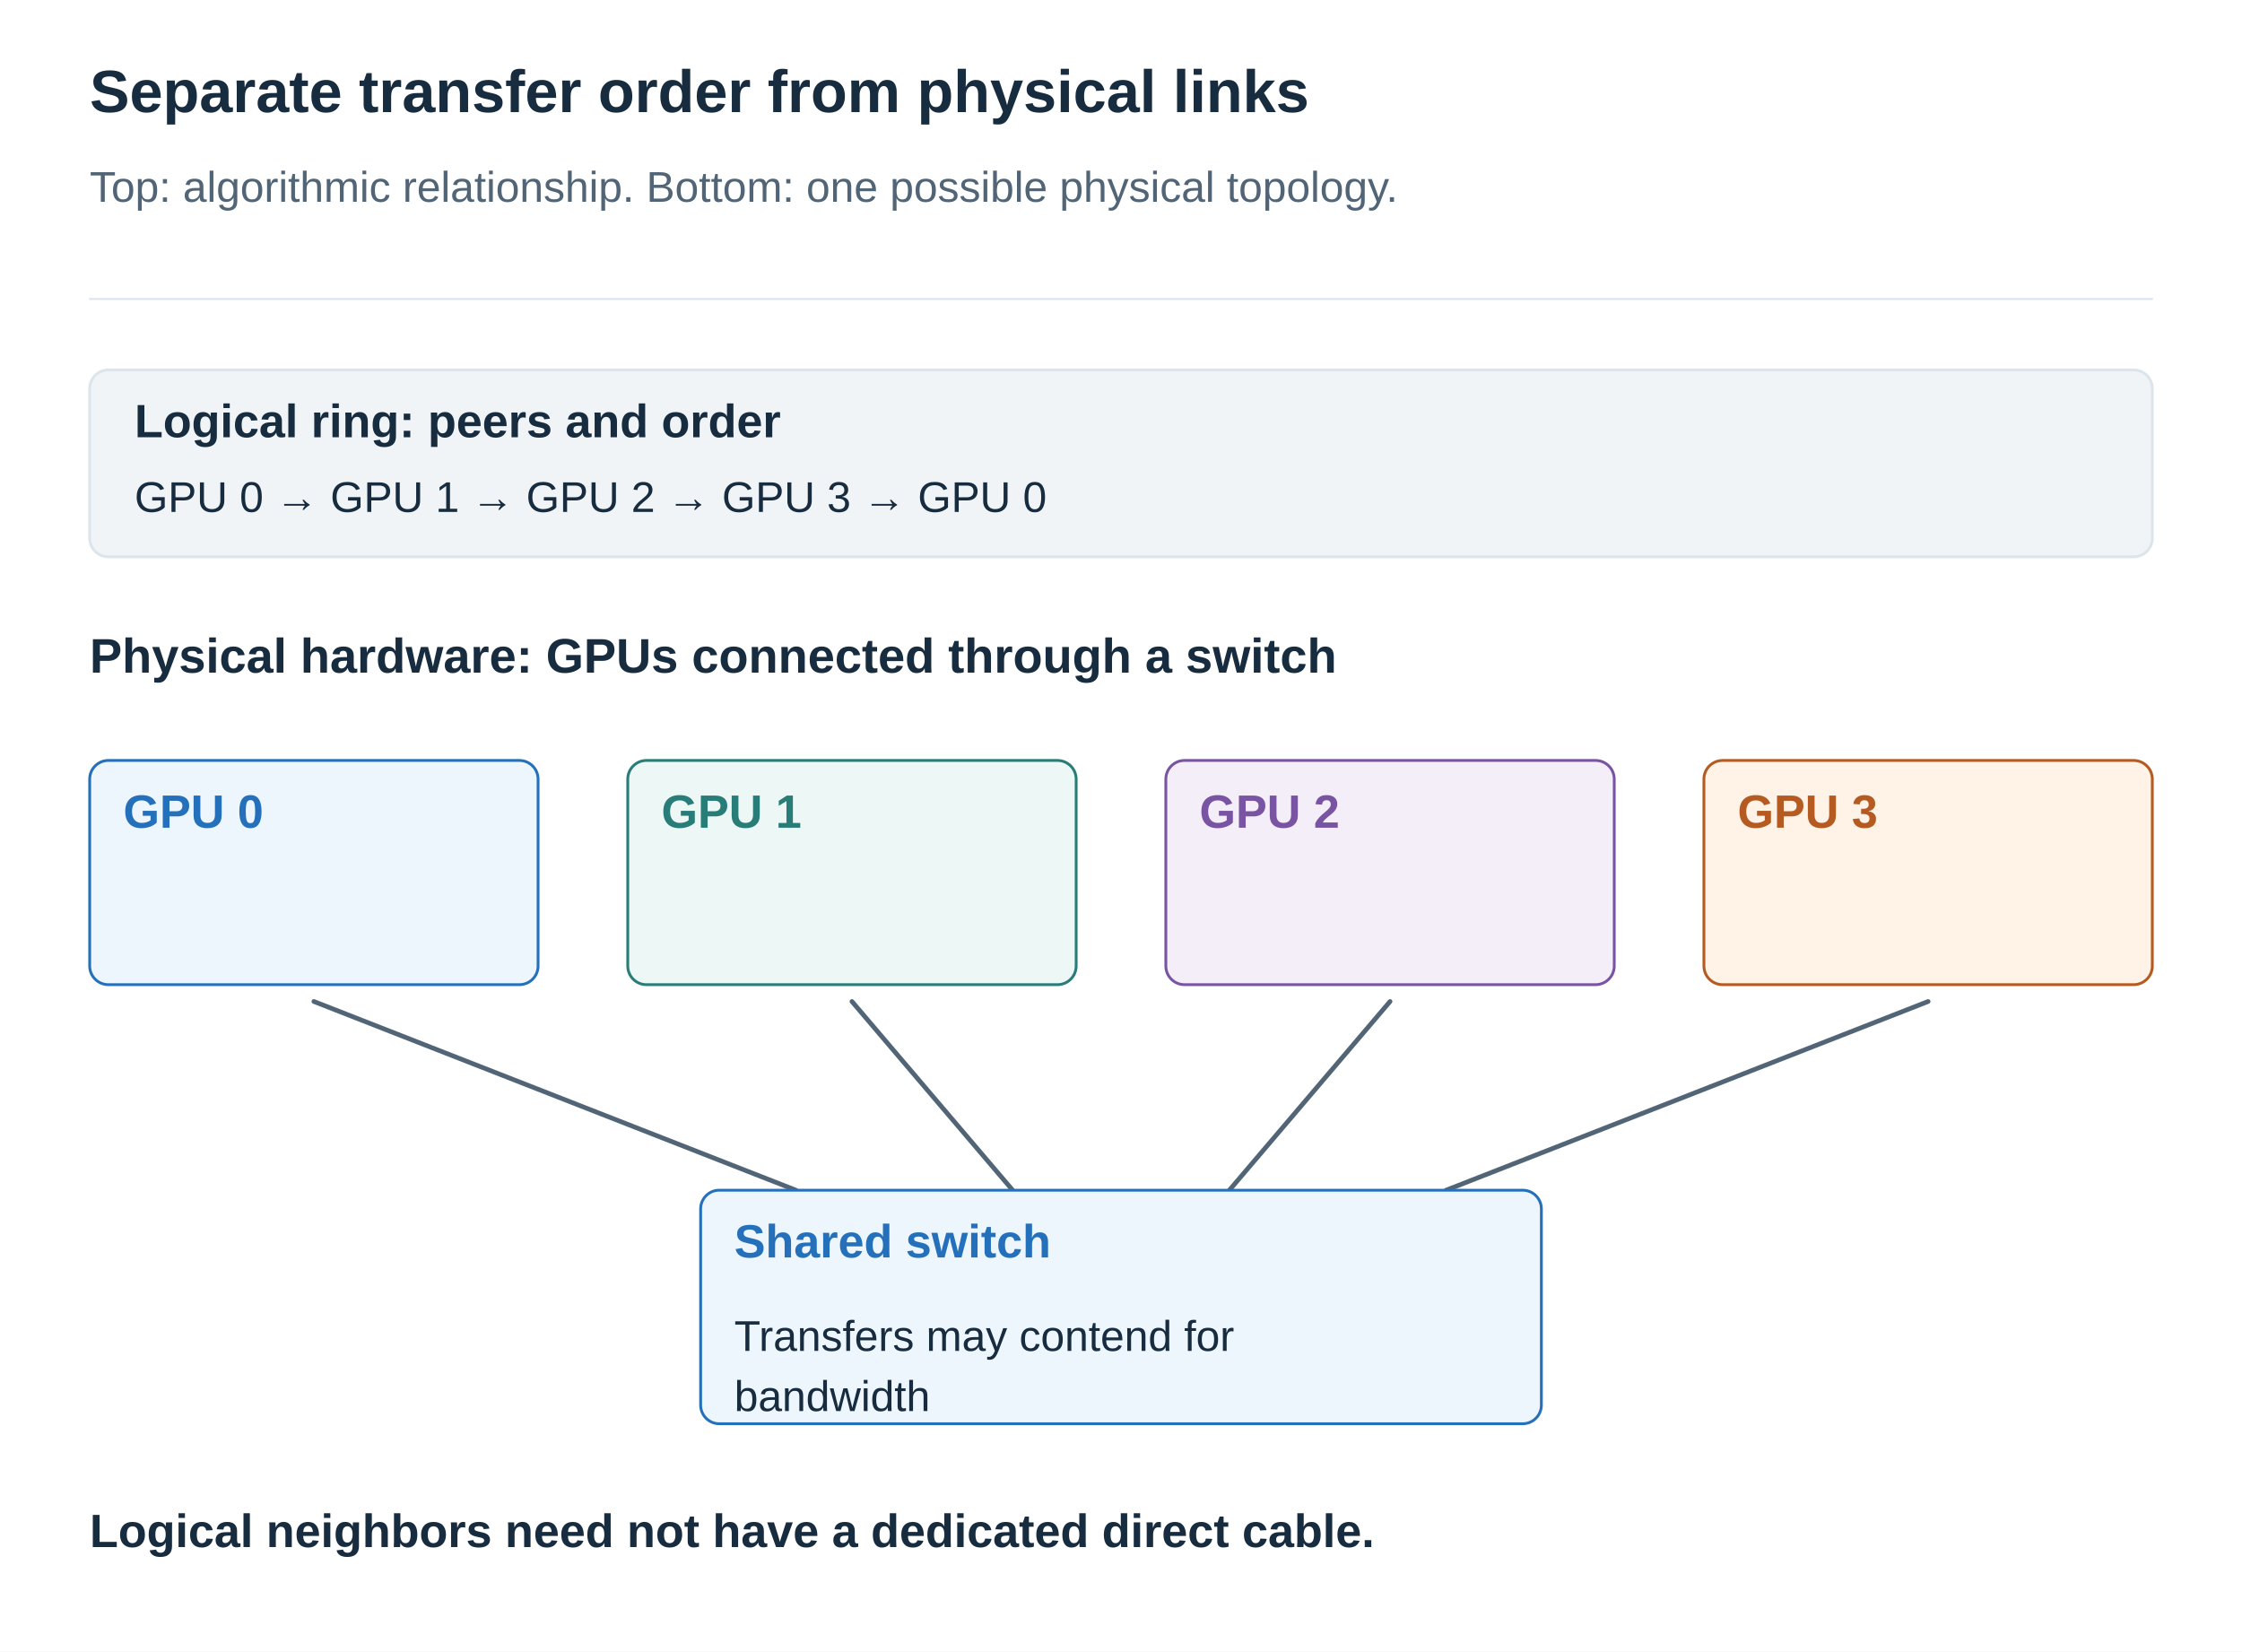
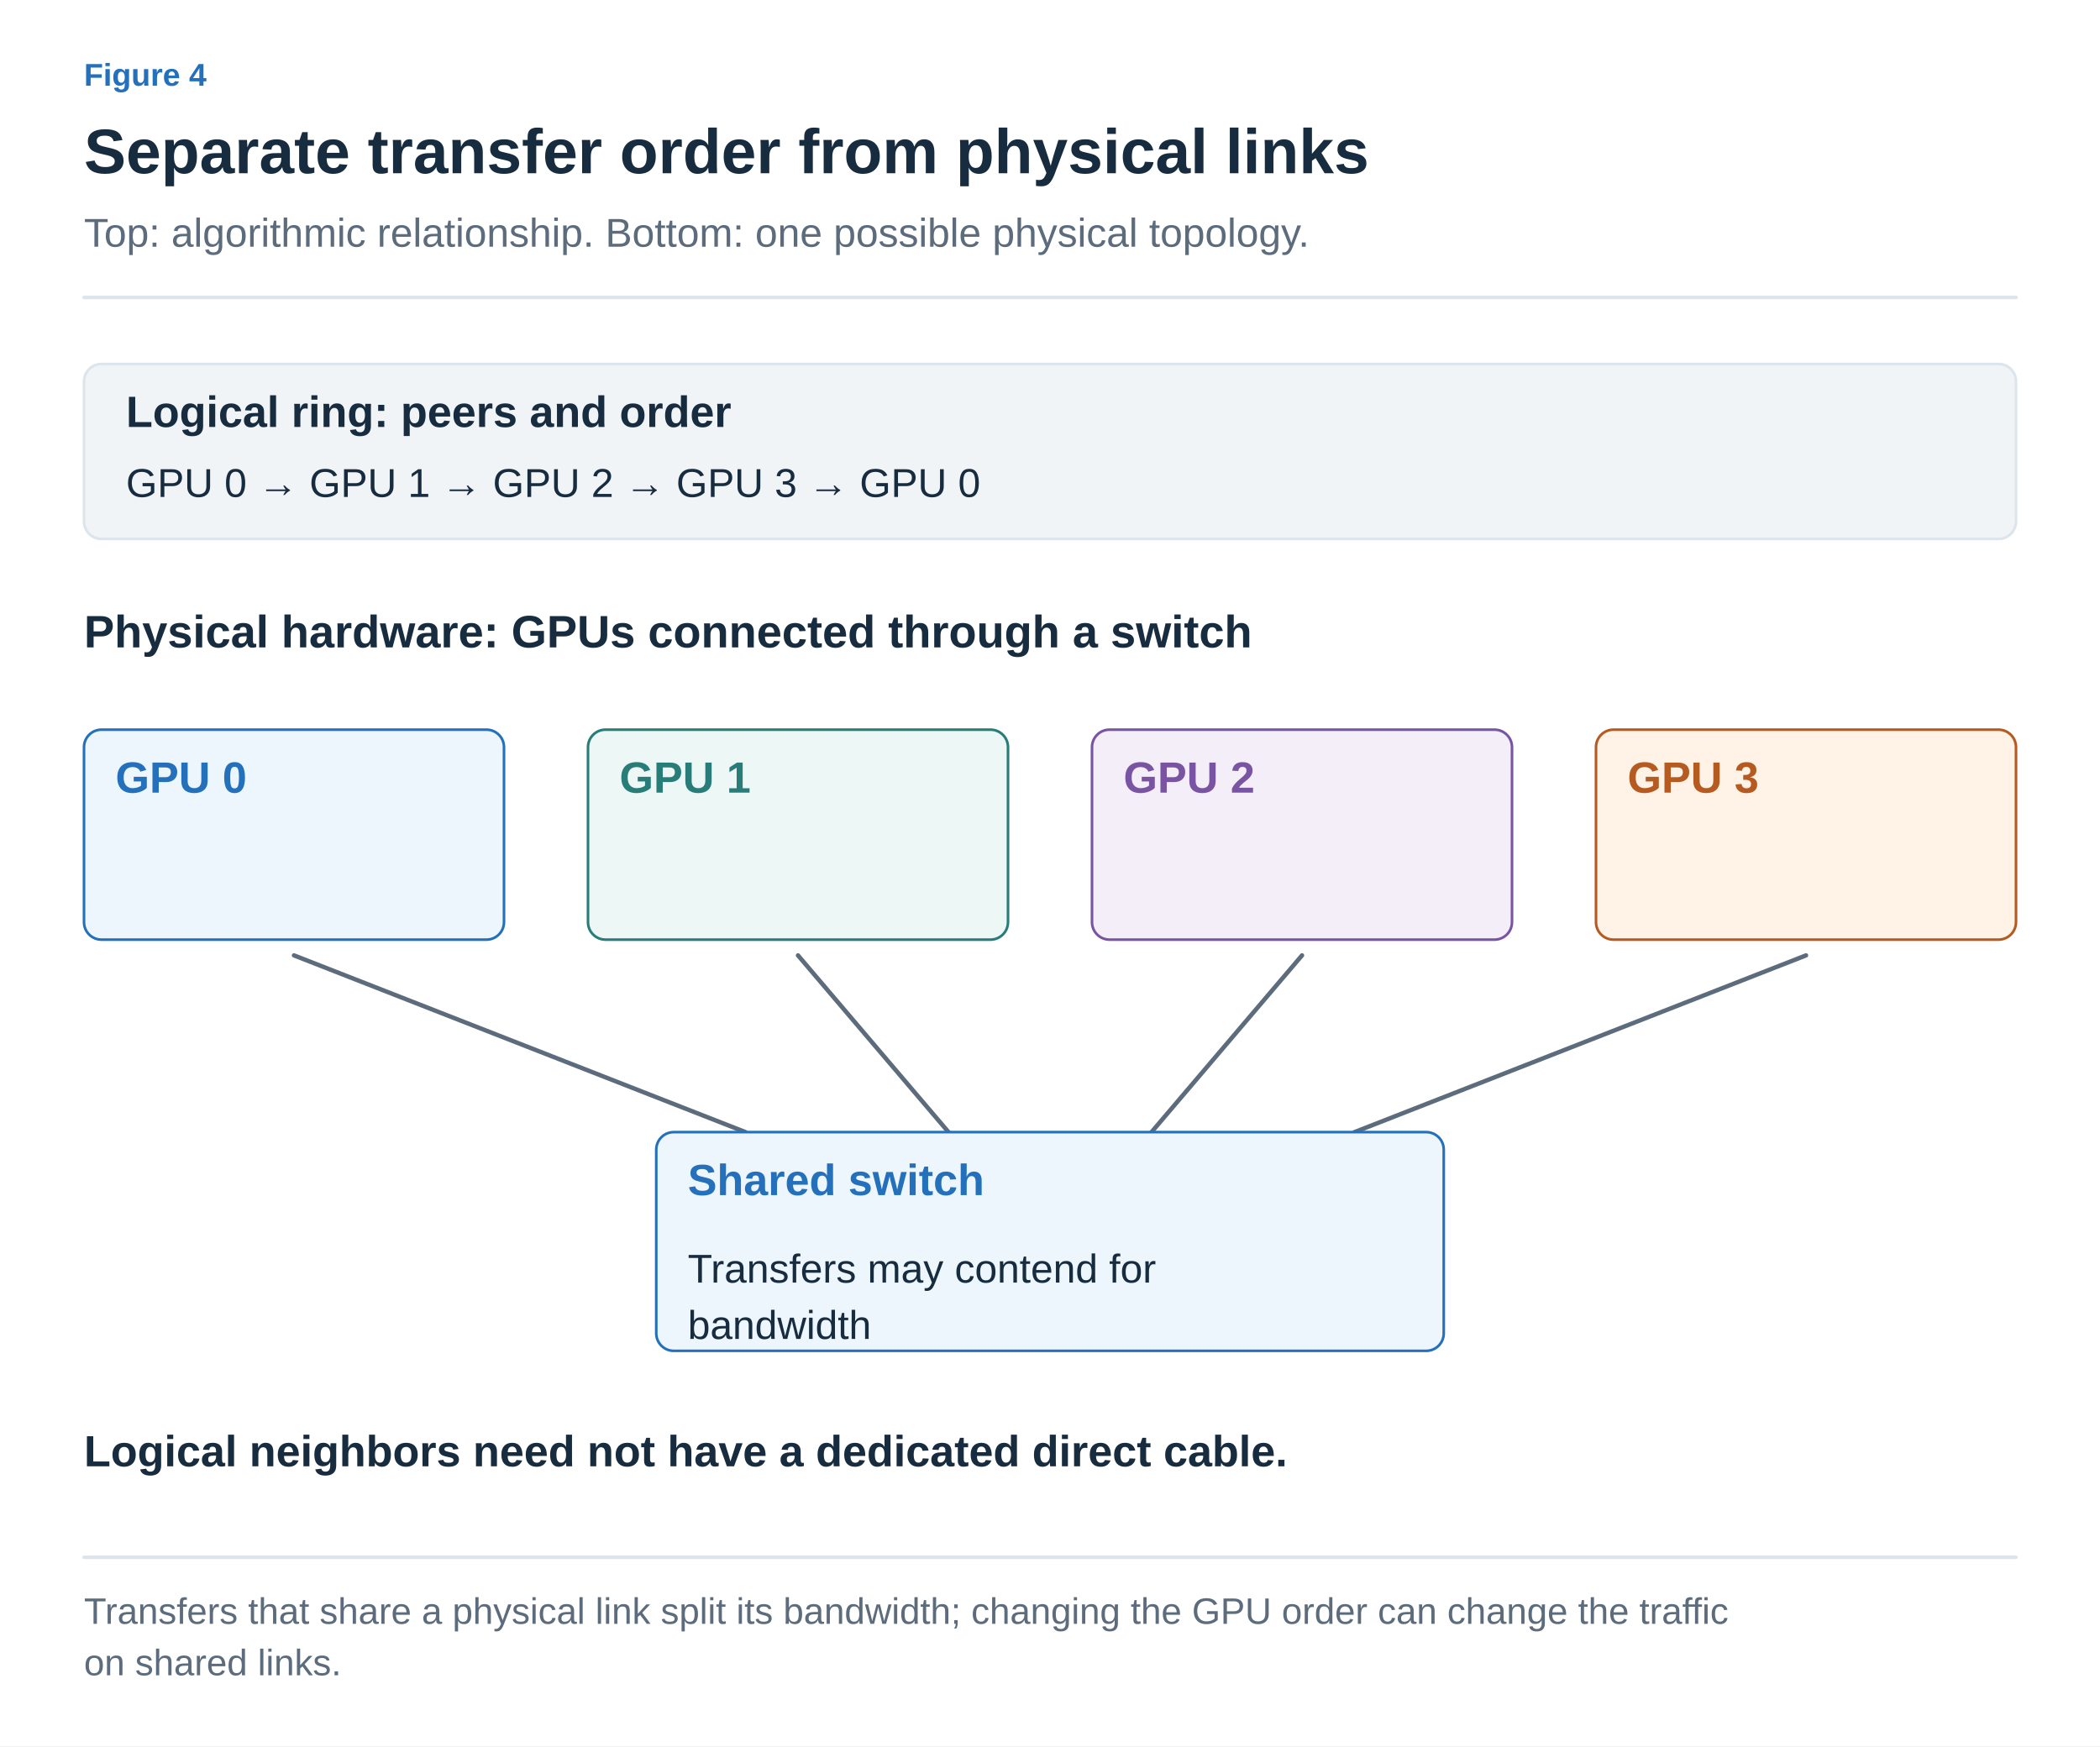
- <svg xmlns="http://www.w3.org/2000/svg" width="1200" height="884" viewBox="0 0 1200 884" role="img" aria-labelledby="title desc">
+ <svg xmlns="http://www.w3.org/2000/svg" width="1200" height="998" viewBox="0 0 1200 998" role="img" aria-labelledby="title desc">
  <defs>
-     <marker id="arrow" viewBox="0 0 10 10" refX="9" refY="5" markerWidth="7" markerHeight="7" orient="auto">
-       <path d="M1 1 L9 5 L1 9" fill="none" stroke="#526577" stroke-width="1.6" />
+     <marker id="arrow-ink" viewBox="0 0 10 10" refX="8" refY="5" markerWidth="6" markerHeight="6" orient="auto">
+       <path d="M1 1 L9 5 L1 9" fill="none" stroke="#182C40" stroke-width="1.6" />
+     </marker>
+     <marker id="arrow-muted" viewBox="0 0 10 10" refX="8" refY="5" markerWidth="6" markerHeight="6" orient="auto">
+       <path d="M1 1 L9 5 L1 9" fill="none" stroke="#5C6C7C" stroke-width="1.6" />
+     </marker>
+     <marker id="arrow-line" viewBox="0 0 10 10" refX="8" refY="5" markerWidth="6" markerHeight="6" orient="auto">
+       <path d="M1 1 L9 5 L1 9" fill="none" stroke="#DCE4EC" stroke-width="1.6" />
+     </marker>
+     <marker id="arrow-paper" viewBox="0 0 10 10" refX="8" refY="5" markerWidth="6" markerHeight="6" orient="auto">
+       <path d="M1 1 L9 5 L1 9" fill="none" stroke="#FFFFFF" stroke-width="1.6" />
+     </marker>
+     <marker id="arrow-blue" viewBox="0 0 10 10" refX="8" refY="5" markerWidth="6" markerHeight="6" orient="auto">
+       <path d="M1 1 L9 5 L1 9" fill="none" stroke="#2470BB" stroke-width="1.6" />
+     </marker>
+     <marker id="arrow-teal" viewBox="0 0 10 10" refX="8" refY="5" markerWidth="6" markerHeight="6" orient="auto">
+       <path d="M1 1 L9 5 L1 9" fill="none" stroke="#287D78" stroke-width="1.6" />
+     </marker>
+     <marker id="arrow-orange" viewBox="0 0 10 10" refX="8" refY="5" markerWidth="6" markerHeight="6" orient="auto">
+       <path d="M1 1 L9 5 L1 9" fill="none" stroke="#B55B22" stroke-width="1.6" />
+     </marker>
+     <marker id="arrow-purple" viewBox="0 0 10 10" refX="8" refY="5" markerWidth="6" markerHeight="6" orient="auto">
+       <path d="M1 1 L9 5 L1 9" fill="none" stroke="#7954A3" stroke-width="1.6" />
+     </marker>
+     <marker id="arrow-gray" viewBox="0 0 10 10" refX="8" refY="5" markerWidth="6" markerHeight="6" orient="auto">
+       <path d="M1 1 L9 5 L1 9" fill="none" stroke="#657789" stroke-width="1.6" />
+     </marker>
+     <marker id="arrow-red" viewBox="0 0 10 10" refX="8" refY="5" markerWidth="6" markerHeight="6" orient="auto">
+       <path d="M1 1 L9 5 L1 9" fill="none" stroke="#B34242" stroke-width="1.6" />
+     </marker>
+     <marker id="arrow-indigo" viewBox="0 0 10 10" refX="8" refY="5" markerWidth="6" markerHeight="6" orient="auto">
+       <path d="M1 1 L9 5 L1 9" fill="none" stroke="#4C60A8" stroke-width="1.6" />
+     </marker>
+     <marker id="arrow-slate" viewBox="0 0 10 10" refX="8" refY="5" markerWidth="6" markerHeight="6" orient="auto">
+       <path d="M1 1 L9 5 L1 9" fill="none" stroke="#8191A0" stroke-width="1.6" />
+     </marker>
+     <marker id="arrow-surface" viewBox="0 0 10 10" refX="8" refY="5" markerWidth="6" markerHeight="6" orient="auto">
+       <path d="M1 1 L9 5 L1 9" fill="none" stroke="#F8FAFC" stroke-width="1.6" />
    </marker>
  </defs>
-   <style>text{font-family:Arial,"Apple SD Gothic Neo","Noto Sans KR",sans-serif}path{stroke-linecap:round;stroke-linejoin:round}</style>
-   <rect width="1200" height="884" fill="white" />
-   <text x="48" y="60.0" fill="#182C40" font-size="32" font-weight="700" text-anchor="start">Separate transfer order from physical links</text>
-   <text x="48" y="108.0" fill="#526577" font-size="23" font-weight="400" text-anchor="start">Top: algorithmic relationship. Bottom: one possible physical topology.</text>
-   <path d="M48,160 H1152" stroke="#DCE4EC" />
-   <rect x="48" y="198" width="1104" height="100" rx="10" fill="#F1F4F7" stroke="#DCE4EC" stroke-width="1.5" />
-   <text x="72" y="234.0" fill="#182C40" font-size="25" font-weight="700" text-anchor="start">Logical ring: peers and order</text>
-   <text x="72" y="274.0" fill="#182C40" font-size="23" font-weight="400" text-anchor="start">GPU 0 → GPU 1 → GPU 2 → GPU 3 → GPU 0</text>
-   <text x="48" y="360.0" fill="#182C40" font-size="26" font-weight="700" text-anchor="start">Physical hardware: GPUs connected through a switch</text>
-   <rect x="48" y="407" width="240" height="120" rx="10" fill="#EDF5FD" stroke="#2470BB" stroke-width="1.5" />
-   <text x="66" y="443.0" fill="#2470BB" font-size="25" font-weight="700" text-anchor="start">GPU 0</text>
-   <text x="66" y="493.0" fill="#182C40" font-size="23" font-weight="400" text-anchor="start" />
-   <path d="M168,536 L426,637" stroke="#526577" stroke-width="2.5" />
-   <rect x="336" y="407" width="240" height="120" rx="10" fill="#EDF7F5" stroke="#287D78" stroke-width="1.5" />
-   <text x="354" y="443.0" fill="#287D78" font-size="25" font-weight="700" text-anchor="start">GPU 1</text>
-   <text x="354" y="493.0" fill="#182C40" font-size="23" font-weight="400" text-anchor="start" />
-   <path d="M456,536 L542,637" stroke="#526577" stroke-width="2.5" />
-   <rect x="624" y="407" width="240" height="120" rx="10" fill="#F3EEF8" stroke="#7954A3" stroke-width="1.5" />
-   <text x="642" y="443.0" fill="#7954A3" font-size="25" font-weight="700" text-anchor="start">GPU 2</text>
-   <text x="642" y="493.0" fill="#182C40" font-size="23" font-weight="400" text-anchor="start" />
-   <path d="M744,536 L658,637" stroke="#526577" stroke-width="2.5" />
-   <rect x="912" y="407" width="240" height="120" rx="10" fill="#FFF2E6" stroke="#B55B22" stroke-width="1.5" />
-   <text x="930" y="443.0" fill="#B55B22" font-size="25" font-weight="700" text-anchor="start">GPU 3</text>
-   <text x="930" y="493.0" fill="#182C40" font-size="23" font-weight="400" text-anchor="start" />
-   <path d="M1032,536 L774,637" stroke="#526577" stroke-width="2.5" />
-   <rect x="375" y="637" width="450" height="125" rx="10" fill="#EDF5FD" stroke="#2470BB" stroke-width="1.5" />
-   <text x="393" y="673.0" fill="#2470BB" font-size="25" font-weight="700" text-anchor="start">Shared switch</text>
-   <text x="393" y="723.0" fill="#182C40" font-size="23" font-weight="400" text-anchor="start">Transfers may contend for</text>
-   <text x="393" y="755.2" fill="#182C40" font-size="23" font-weight="400" text-anchor="start">bandwidth</text>
-   <text x="48" y="828.0" fill="#182C40" font-size="25" font-weight="700" text-anchor="start">Logical neighbors need not have a dedicated direct cable.</text>
+   <style>text{font-family:Arial,"Apple SD Gothic Neo","Noto Sans KR",sans-serif}text[font-family]{font-family:Menlo,Consolas,monospace}path{stroke-linecap:round;stroke-linejoin:round}</style>
+   <rect width="100%" height="100%" fill="white" />
+   <text x="48" y="49" fill="#2470BB" font-size="18" font-weight="600" text-anchor="start" data-max-width="1104">Figure 4</text>
+   <text x="48" y="99" fill="#182C40" font-size="36" font-weight="700" text-anchor="start" data-max-width="1104">Separate transfer order from physical links</text>
+   <text x="48" y="141" fill="#5C6C7C" font-size="23" font-weight="400" text-anchor="start" data-max-width="1104">Top: algorithmic relationship. Bottom: one possible physical topology.</text>
+   <path d="M48,170 H1152" stroke="#DCE4EC" stroke-width="2" />
+   <g transform="translate(48 206) scale(1)" data-panel="1">
+     <g transform="translate(-48 -196)">
+       <rect x="48" y="198" width="1104" height="100" rx="10" fill="#F1F4F7" stroke="#DCE4EC" stroke-width="1.5" />
+       <text x="72" y="234" fill="#182C40" font-size="25" font-weight="700" text-anchor="start">Logical ring: peers and order</text>
+       <text x="72" y="274" fill="#182C40" font-size="23" font-weight="400" text-anchor="start">GPU 0 → GPU 1 → GPU 2 → GPU 3 → GPU 0</text>
+       <text x="48" y="360" fill="#182C40" font-size="26" font-weight="700" text-anchor="start">Physical hardware: GPUs connected through a switch</text>
+       <rect x="48" y="407" width="240" height="120" rx="10" fill="#EDF5FD" stroke="#2470BB" stroke-width="1.5" />
+       <text x="66" y="443" fill="#2470BB" font-size="25" font-weight="700" text-anchor="start">GPU 0</text>
+       <text x="66" y="493" fill="#182C40" font-size="23" font-weight="400" text-anchor="start" />
+       <path d="M168,536 L426,637" stroke="#5C6C7C" stroke-width="2.5" />
+       <rect x="336" y="407" width="240" height="120" rx="10" fill="#EDF7F5" stroke="#287D78" stroke-width="1.5" />
+       <text x="354" y="443" fill="#287D78" font-size="25" font-weight="700" text-anchor="start">GPU 1</text>
+       <text x="354" y="493" fill="#182C40" font-size="23" font-weight="400" text-anchor="start" />
+       <path d="M456,536 L542,637" stroke="#5C6C7C" stroke-width="2.5" />
+       <rect x="624" y="407" width="240" height="120" rx="10" fill="#F3EEF8" stroke="#7954A3" stroke-width="1.5" />
+       <text x="642" y="443" fill="#7954A3" font-size="25" font-weight="700" text-anchor="start">GPU 2</text>
+       <text x="642" y="493" fill="#182C40" font-size="23" font-weight="400" text-anchor="start" />
+       <path d="M744,536 L658,637" stroke="#5C6C7C" stroke-width="2.5" />
+       <rect x="912" y="407" width="240" height="120" rx="10" fill="#FFF2E6" stroke="#B55B22" stroke-width="1.5" />
+       <text x="930" y="443" fill="#B55B22" font-size="25" font-weight="700" text-anchor="start">GPU 3</text>
+       <text x="930" y="493" fill="#182C40" font-size="23" font-weight="400" text-anchor="start" />
+       <path d="M1032,536 L774,637" stroke="#5C6C7C" stroke-width="2.5" />
+       <rect x="375" y="637" width="450" height="125" rx="10" fill="#EDF5FD" stroke="#2470BB" stroke-width="1.5" />
+       <text x="393" y="673" fill="#2470BB" font-size="25" font-weight="700" text-anchor="start">Shared switch</text>
+       <text x="393" y="723" fill="#182C40" font-size="23" font-weight="400" text-anchor="start">Transfers may contend for</text>
+       <text x="393" y="755.2" fill="#182C40" font-size="23" font-weight="400" text-anchor="start">bandwidth</text>
+       <text x="48" y="828" fill="#182C40" font-size="25" font-weight="700" text-anchor="start">Logical neighbors need not have a dedicated direct cable.</text>
+     </g>
+   </g>
+   <path d="M48,890 H1152" stroke="#DCE4EC" stroke-width="2" />
+   <text x="48" y="928" fill="#5C6C7C" font-size="21" font-weight="400" text-anchor="start" data-max-width="1104">Transfers that share a physical link split its bandwidth; changing the GPU order can change the traffic</text>
+   <text x="48" y="957.4" fill="#5C6C7C" font-size="21" font-weight="400" text-anchor="start" data-max-width="1104">on shared links.</text>
</svg>
